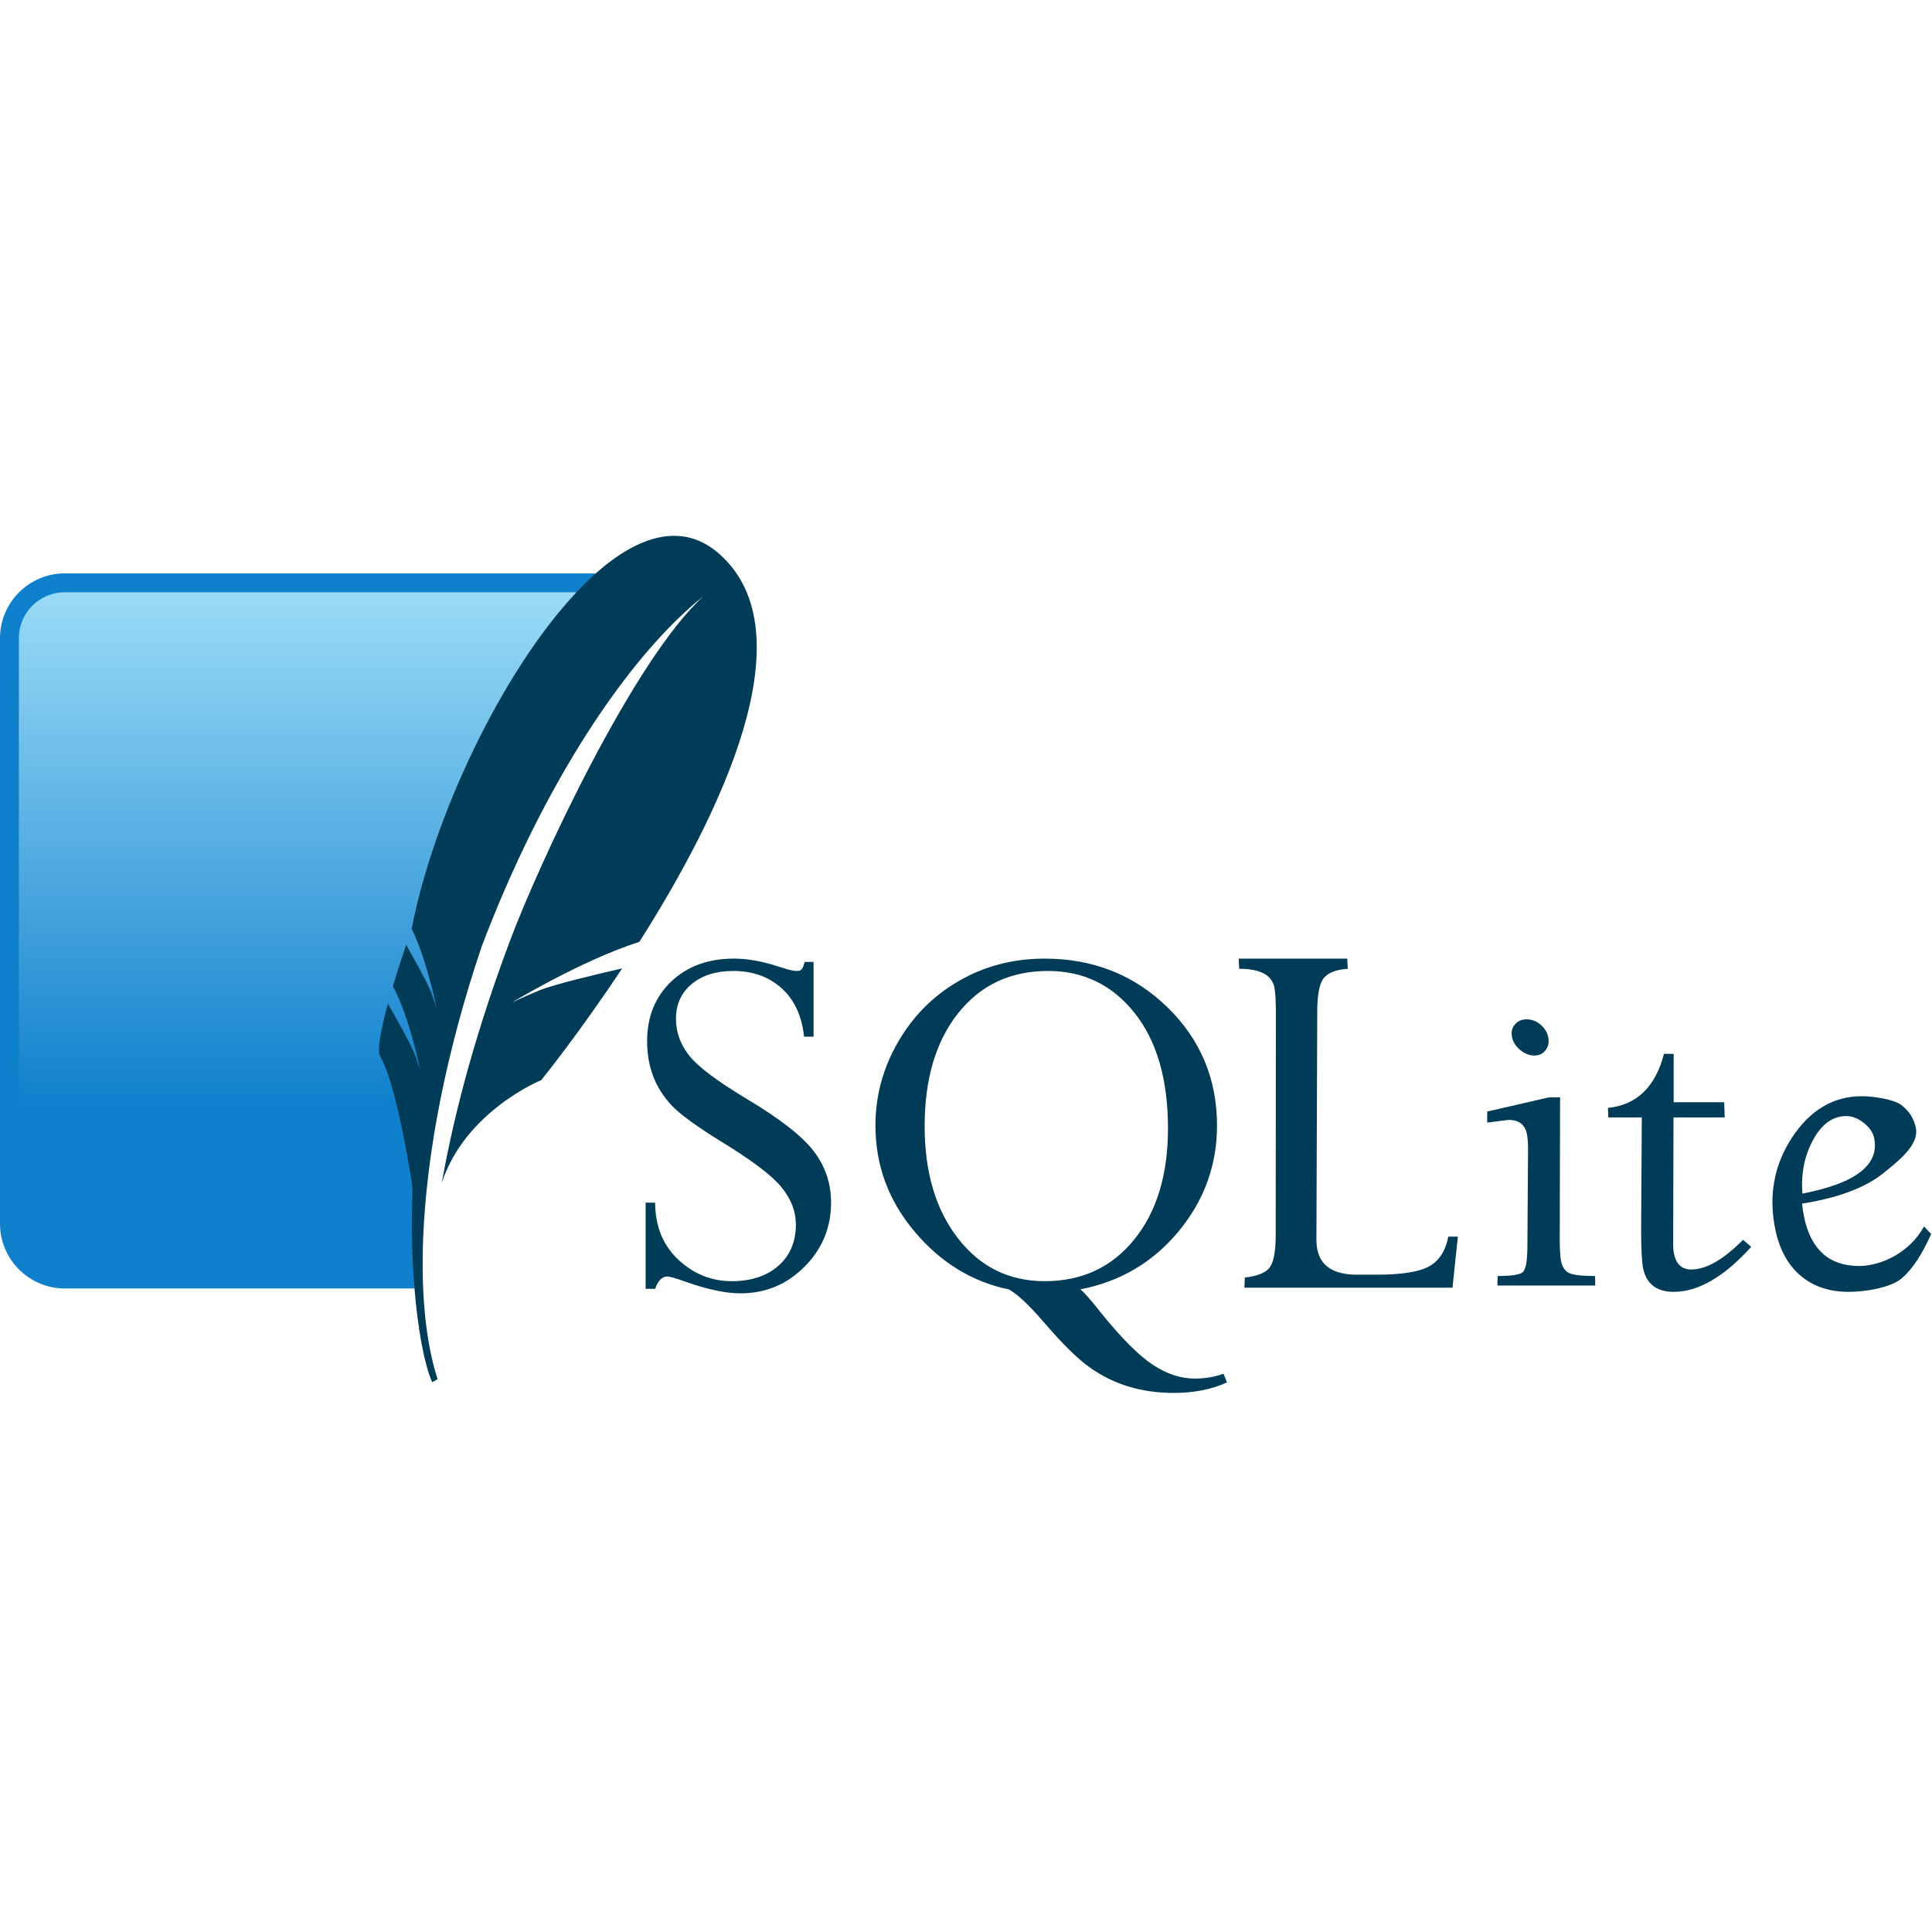
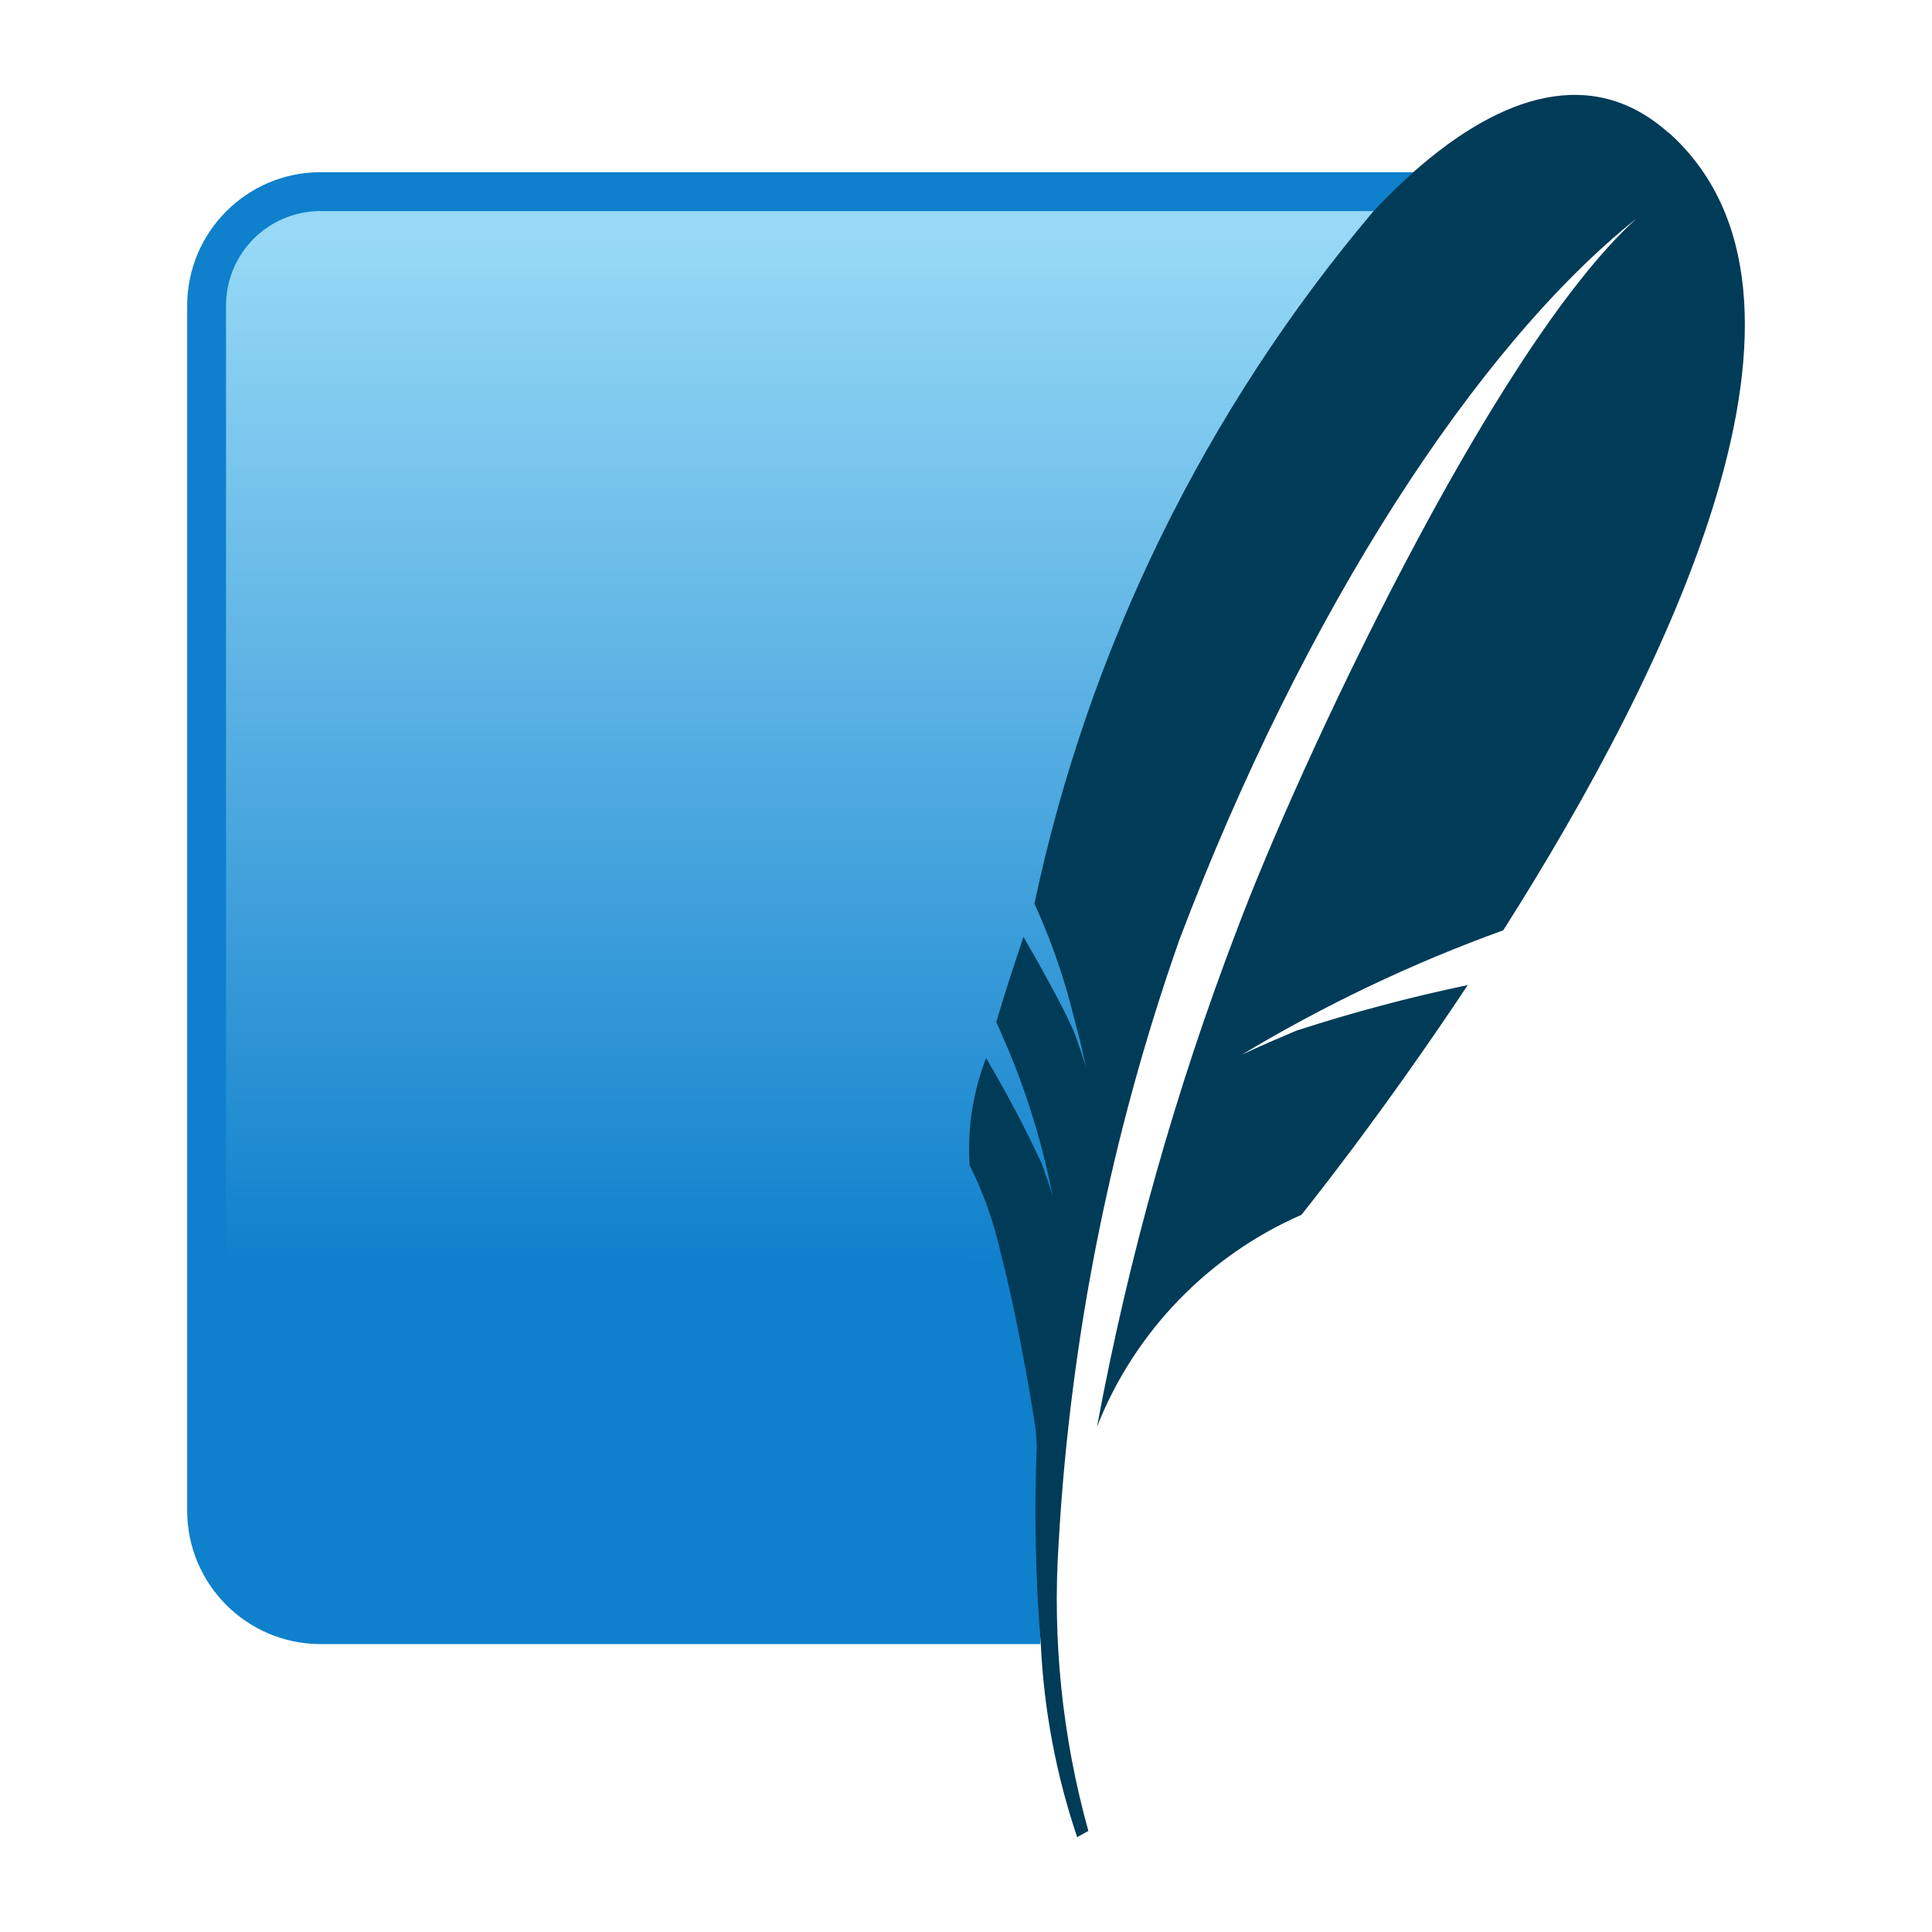
- <svg xmlns="http://www.w3.org/2000/svg" width="800px" height="800px" viewBox="0 -142 512 512" version="1.1" preserveAspectRatio="xMidYMid">
+ <svg xmlns="http://www.w3.org/2000/svg" viewBox="0 0 800 800">
  <defs>
-     <linearGradient x1="57.662%" y1="2.046%" x2="57.662%" y2="94.439%" id="linearGradient-1">
-       <stop stop-color="#97D9F6" offset="0%">
+     <style>
+       .uuid-2457f3c8-e724-4807-a202-6d3fc76e3f2f {
+         fill: #0f80cc;
+       }

- </stop>
-       <stop stop-color="#0F80CC" offset="92.024%">
+       .uuid-2457f3c8-e724-4807-a202-6d3fc76e3f2f, .uuid-01fcb54c-57d1-41a3-891f-6e355cc90bd6, .uuid-7c10f33f-37a3-4e30-b4f6-dddcb4350942, .uuid-f109a498-c60f-498d-a755-3d29154805ae {
+         stroke-width: 0px;
+       }

- </stop>
-       <stop stop-color="#0F80CC" offset="100%">
+       .uuid-01fcb54c-57d1-41a3-891f-6e355cc90bd6 {
+         fill: none;
+       }

- </stop>
+       .uuid-7c10f33f-37a3-4e30-b4f6-dddcb4350942 {
+         fill: url(#uuid-0cdf5ef6-283c-41ad-9778-ca27a24cb011);
+       }
+ 
+       .uuid-f109a498-c60f-498d-a755-3d29154805ae {
+         fill: #003b57;
+       }
+     </style>
+     <linearGradient id="uuid-0cdf5ef6-283c-41ad-9778-ca27a24cb011" x1="326.36" y1="2557.27" x2="327.98" y2="2557.27" gradientTransform="translate(734649.93 -93616.98) rotate(90) scale(287.15)" gradientUnits="userSpaceOnUse">
+       <stop offset="0" stop-color="#97d9f6" />
+       <stop offset=".92" stop-color="#0f80cc" />
+       <stop offset="1" stop-color="#0f80cc" />
    </linearGradient>
  </defs>
-   <g>
-     <path d="M194.519,112.044 C187.699,112.044 182.152,114.063 177.901,118.099 C173.649,122.139 171.492,127.434 171.492,133.923 C171.492,137.285 172.027,140.351 173.083,143.16 C174.138,145.975 175.781,148.583 177.989,150.939 C180.197,153.298 184.617,156.501 191.204,160.575 C199.288,165.509 204.577,169.514 207.116,172.641 C209.657,175.765 210.917,179.039 210.917,182.453 C210.917,187.024 209.413,190.672 206.32,193.414 C203.223,196.158 199.081,197.525 193.945,197.525 C188.528,197.525 183.809,195.615 179.757,191.823 C175.705,188.026 173.659,183.003 173.613,176.707 L171.094,176.707 L171.094,199.558 L173.613,199.558 C174.382,197.394 175.447,196.287 176.84,196.287 C177.51,196.287 179.08,196.749 181.525,197.613 C187.474,199.73 192.359,200.751 196.199,200.751 C202.816,200.751 208.465,198.434 213.171,193.724 C217.87,189.016 220.243,183.337 220.243,176.707 C220.243,171.566 218.677,166.992 215.602,163.006 C212.528,159.014 206.549,154.371 197.613,149.039 C189.924,144.419 184.933,140.657 182.63,137.724 C180.323,134.795 179.138,131.555 179.138,128 C179.138,124.155 180.551,121.066 183.337,118.762 C186.123,116.457 189.774,115.315 194.343,115.315 C199.484,115.315 203.769,116.841 207.16,119.912 C210.548,122.988 212.507,127.251 213.083,132.729 L215.602,132.729 L215.602,112.928 L213.26,112.928 C212.973,113.938 212.708,114.583 212.464,114.873 C212.227,115.161 211.771,115.315 211.094,115.315 C210.279,115.315 208.826,114.972 206.762,114.298 C202.343,112.81 198.267,112.044 194.519,112.044 L194.519,112.044 Z M276.862,112.044 C268.551,112.044 261.005,114.003 254.188,117.923 C247.36,121.835 241.955,127.268 237.967,134.188 C233.98,141.107 232,148.456 232,156.287 C232,166.809 235.444,176.182 242.387,184.398 C249.333,192.608 257.657,197.724 267.315,199.691 C269.523,200.841 272.682,203.811 276.818,208.619 C281.478,214.044 285.421,217.957 288.663,220.287 C291.902,222.619 295.399,224.327 299.094,225.459 C302.792,226.585 306.792,227.138 311.116,227.138 C316.353,227.138 321.041,226.228 325.171,224.354 L324.243,222.055 C321.846,222.92 319.289,223.337 316.597,223.337 C312.942,223.337 309.249,222.132 305.547,219.713 C301.85,217.287 297.227,212.66 291.713,205.834 C289.121,202.564 287.332,200.5 286.32,199.691 C296.888,197.627 305.577,192.506 312.354,184.309 C319.128,176.117 322.519,166.767 322.519,156.287 C322.519,143.845 318.092,133.387 309.304,124.862 C300.508,116.335 289.692,112.044 276.862,112.044 L276.862,112.044 Z M328.265,112.044 L328.398,114.74 C333.931,114.74 337.031,116.37 337.724,119.646 C337.982,120.819 338.1,122.983 338.121,126.099 L338.077,185.724 C338.031,190.177 337.397,193.02 336.177,194.254 C334.955,195.479 332.89,196.247 329.901,196.552 L329.768,199.249 L384.928,199.249 L386.343,185.724 L383.823,185.724 C383.104,189.408 381.454,192.048 378.829,193.547 C376.196,195.057 371.541,195.801 364.818,195.801 L359.602,195.801 C353.552,195.801 350.052,193.614 349.127,189.215 C348.936,188.345 348.871,187.412 348.862,186.387 L349.083,126.099 C349.082,121.653 349.643,118.674 350.807,117.215 C351.982,115.762 354.102,114.949 357.171,114.74 L357.039,112.044 L328.265,112.044 L328.265,112.044 Z M277.746,115.315 C287.12,115.315 294.773,119.007 300.685,126.453 C306.595,133.902 309.525,144.111 309.525,157.039 C309.525,169.289 306.553,179.097 300.597,186.475 C294.64,193.851 286.713,197.525 276.862,197.525 C267.398,197.525 259.723,193.736 253.834,186.122 C247.95,178.507 245.039,168.621 245.039,156.464 C245.039,143.972 247.986,133.972 253.923,126.497 C259.856,119.031 267.801,115.315 277.746,115.315 L277.746,115.315 Z M404.597,128.133 C403.251,128.133 402.226,128.587 401.459,129.503 C400.674,130.415 400.433,131.52 400.707,132.862 C400.972,134.164 401.706,135.304 402.873,136.265 C404.033,137.225 405.284,137.724 406.63,137.724 C407.931,137.724 408.923,137.225 409.635,136.265 C410.348,135.304 410.565,134.164 410.298,132.862 C410.024,131.52 409.315,130.415 408.221,129.503 C407.114,128.587 405.898,128.133 404.597,128.133 L404.597,128.133 Z M440.972,137.282 C438.686,146.076 433.731,150.835 426.122,151.602 L426.21,154.122 L435.094,154.122 L434.917,183.912 C434.931,189.005 435.087,192.396 435.448,194.122 C436.323,198.253 439.021,200.354 443.536,200.354 C450.069,200.354 456.921,196.374 464.088,188.42 L461.923,186.564 C456.748,191.802 452.172,194.431 448.177,194.431 C445.721,194.431 444.199,193.019 443.624,190.232 C443.467,189.555 443.403,188.764 443.403,187.845 L443.492,154.122 L457.061,154.122 L456.928,150.099 L443.536,150.099 L443.536,137.282 L440.972,137.282 L440.972,137.282 Z M493.436,148.508 C485.847,148.508 479.673,152.193 474.873,159.514 C470.098,166.847 468.62,174.972 470.497,183.912 C471.602,189.148 473.803,193.206 477.171,196.066 C480.534,198.925 484.8,200.354 489.901,200.354 C494.649,200.354 501.261,199.151 504.044,196.729 C506.834,194.309 509.405,190.387 511.779,185.017 L509.878,183.028 C506.091,189.995 498.449,193.503 492.685,193.503 C484.761,193.503 479.908,189.155 478.099,180.508 C477.864,179.405 477.689,178.219 477.569,176.972 C486.996,175.48 494.14,172.837 498.961,169.017 C503.779,165.194 508.616,161.142 507.713,156.862 C507.175,154.318 505.855,152.318 503.823,150.807 C501.765,149.296 496.423,148.508 493.436,148.508 L493.436,148.508 Z M410.475,148.818 L394.122,152.575 L394.122,155.492 L399.779,154.785 C402.519,154.785 404.132,156.025 404.641,158.497 C404.812,159.324 404.92,160.486 404.95,161.945 L404.773,188.685 C404.728,192.385 404.317,194.536 403.492,195.182 C402.659,195.829 400.463,196.155 396.906,196.155 L396.818,198.674 L422.762,198.674 L422.718,196.155 C419.113,196.155 416.776,195.87 415.735,195.315 C414.711,194.763 414.006,193.759 413.702,192.221 C413.467,191.113 413.364,189.203 413.348,186.564 L413.437,148.818 L410.475,148.818 L410.475,148.818 Z M489.282,153.768 C490.861,153.768 492.386,154.378 493.923,155.58 C495.438,156.778 496.361,158.111 496.663,159.558 C498.143,166.667 491.84,171.582 477.657,174.32 C477.253,169.137 478.151,164.431 480.442,160.177 C482.716,155.927 485.677,153.768 489.282,153.768 L489.282,153.768 Z" fill="#003B57">
- 
- </path>
-     <path d="M157.888,9.952 L17.15,9.952 C7.717,9.952 1.42108547e-14,17.671 1.42108547e-14,27.103 L1.42108547e-14,182.31 C1.42108547e-14,191.742 7.717,199.459 17.15,199.459 L109.843,199.459 C108.791,153.338 124.541,63.831 157.888,9.952 L157.888,9.952 Z" fill="#0F80CC">
- 
- </path>
-     <path d="M152.775,14.955 L17.15,14.955 C10.452,14.955 5.002,20.404 5.002,27.103 L5.002,170.986 C35.718,159.198 81.819,149.026 113.695,149.488 C120.101,115.994 138.927,50.354 152.775,14.955 L152.775,14.955 Z" fill="url(#linearGradient-1)">
- 
- </path>
-     <path d="M190.715,4.872 C181.076,-3.723 169.406,-0.271 157.888,9.952 C156.178,11.47 154.472,13.155 152.775,14.955 C133.071,35.858 114.781,74.576 109.099,104.145 C111.313,108.634 113.042,114.362 114.18,118.738 C114.472,119.86 114.735,120.914 114.946,121.81 C115.446,123.932 115.715,125.307 115.715,125.307 C115.715,125.307 115.538,124.639 114.813,122.537 C114.675,122.134 114.521,121.694 114.339,121.176 C114.262,120.962 114.154,120.702 114.035,120.424 C112.75,117.436 109.195,111.13 107.63,108.385 C106.292,112.332 105.109,116.026 104.119,119.367 C108.636,127.632 111.389,141.796 111.389,141.796 C111.389,141.796 111.15,140.878 110.015,137.674 C109.007,134.841 103.988,126.046 102.799,123.99 C100.765,131.499 99.957,136.568 100.686,137.802 C102.101,140.193 103.448,144.32 104.632,148.883 C107.305,159.164 109.163,171.679 109.163,171.679 C109.163,171.679 109.223,172.508 109.324,173.785 C108.952,182.418 109.175,191.369 109.843,199.459 C110.729,210.169 112.396,219.37 114.521,224.293 L115.964,223.507 C112.844,213.806 111.576,201.093 112.131,186.431 C112.971,164.02 118.128,136.994 127.657,108.825 C143.756,66.302 166.093,32.184 186.536,15.89 C167.903,32.718 142.685,87.187 135.136,107.357 C126.683,129.945 120.693,151.141 117.083,171.449 C123.312,152.41 143.451,144.227 143.451,144.227 C143.451,144.227 153.328,132.045 164.871,114.641 C157.957,116.218 146.603,118.918 142.8,120.516 C137.19,122.869 135.679,123.672 135.679,123.672 C135.679,123.672 153.85,112.606 169.439,107.596 C190.879,73.828 214.238,25.856 190.715,4.872" fill="#003B57">
- 
- </path>
+   <g id="uuid-a7780a18-1a9d-4c95-bd91-b8fa81b0467a" data-name="Layer 5">
+     <rect class="uuid-01fcb54c-57d1-41a3-891f-6e355cc90bd6" width="800" height="800" />
+   </g>
+   <g id="uuid-9c2bbbff-e62c-4111-aabf-ca9dbeb70d05" data-name="Layer 1">
+     <g>
+       <path class="uuid-2457f3c8-e724-4807-a202-6d3fc76e3f2f" d="M585.29,71.29H132.66c-30.43.08-55.07,24.73-55.16,55.16v499.18c.08,30.43,24.73,55.07,55.16,55.16h298.13c-3.4-148.34,47.27-436.22,154.5-609.5Z" />
+       <path class="uuid-7c10f33f-37a3-4e30-b4f6-dddcb4350942" d="M568.85,87.4H132.66c-21.56.03-39.03,17.5-39.06,39.06v462.75c111.9-42.21,230.03-65.57,349.58-69.15,31.62-147.01,73.61-291.59,125.67-432.66Z" />
+       <path class="uuid-f109a498-c60f-498d-a755-3d29154805ae" d="M690.86,54.96c-30.92-27.64-68.53-16.54-105.63,16.33-5.49,4.89-10.98,10.31-16.44,16.1-69.79,82.54-118.05,181.08-140.46,286.82,6.92,15.09,12.39,30.81,16.33,46.94.93,3.61,1.78,7.01,2.58,9.89,1.6,6.83,2.58,11.26,2.58,11.26,0,0-.57-2.14-2.91-8.91l-1.52-4.38c-.26-.7-.59-1.52-.98-2.42-4.12-9.61-15.46-29.88-20.61-38.64-4.3,12.7-8.12,24.58-11.28,35.32,10.7,23.01,18.55,47.23,23.39,72.14,0,0-.77-2.96-4.41-13.27-6.98-15.05-14.72-29.74-23.19-44-5.48,14.13-7.8,29.29-6.8,44.42,5.67,11.31,9.94,23.28,12.7,35.63,8.6,33.05,14.58,73.32,14.58,73.32,0,0,.21,2.58.52,6.78-1.13,27.53-.57,55.11,1.67,82.57,1.28,27.19,6.34,54.07,15.05,79.87l4.64-2.58c-10.79-38.77-14.96-79.08-12.31-119.23,4.85-85.13,21.66-169.15,49.93-249.59,51.78-136.75,123.66-246.5,189.36-298.85-59.92,54.1-141.03,229.29-165.32,294.16-25.58,66.79-45.02,135.78-58.07,206.1,15.53-39.25,45.94-70.77,84.61-87.7,0,0,31.77-39.19,68.89-95.14-23.98,5-47.68,11.31-70.98,18.88-18.03,7.57-22.9,10.15-22.9,10.15,34.43-20.73,70.8-38.05,108.59-51.71,68.94-108.59,144.07-262.78,68.43-330.38" />
+     </g>
  </g>
</svg>
